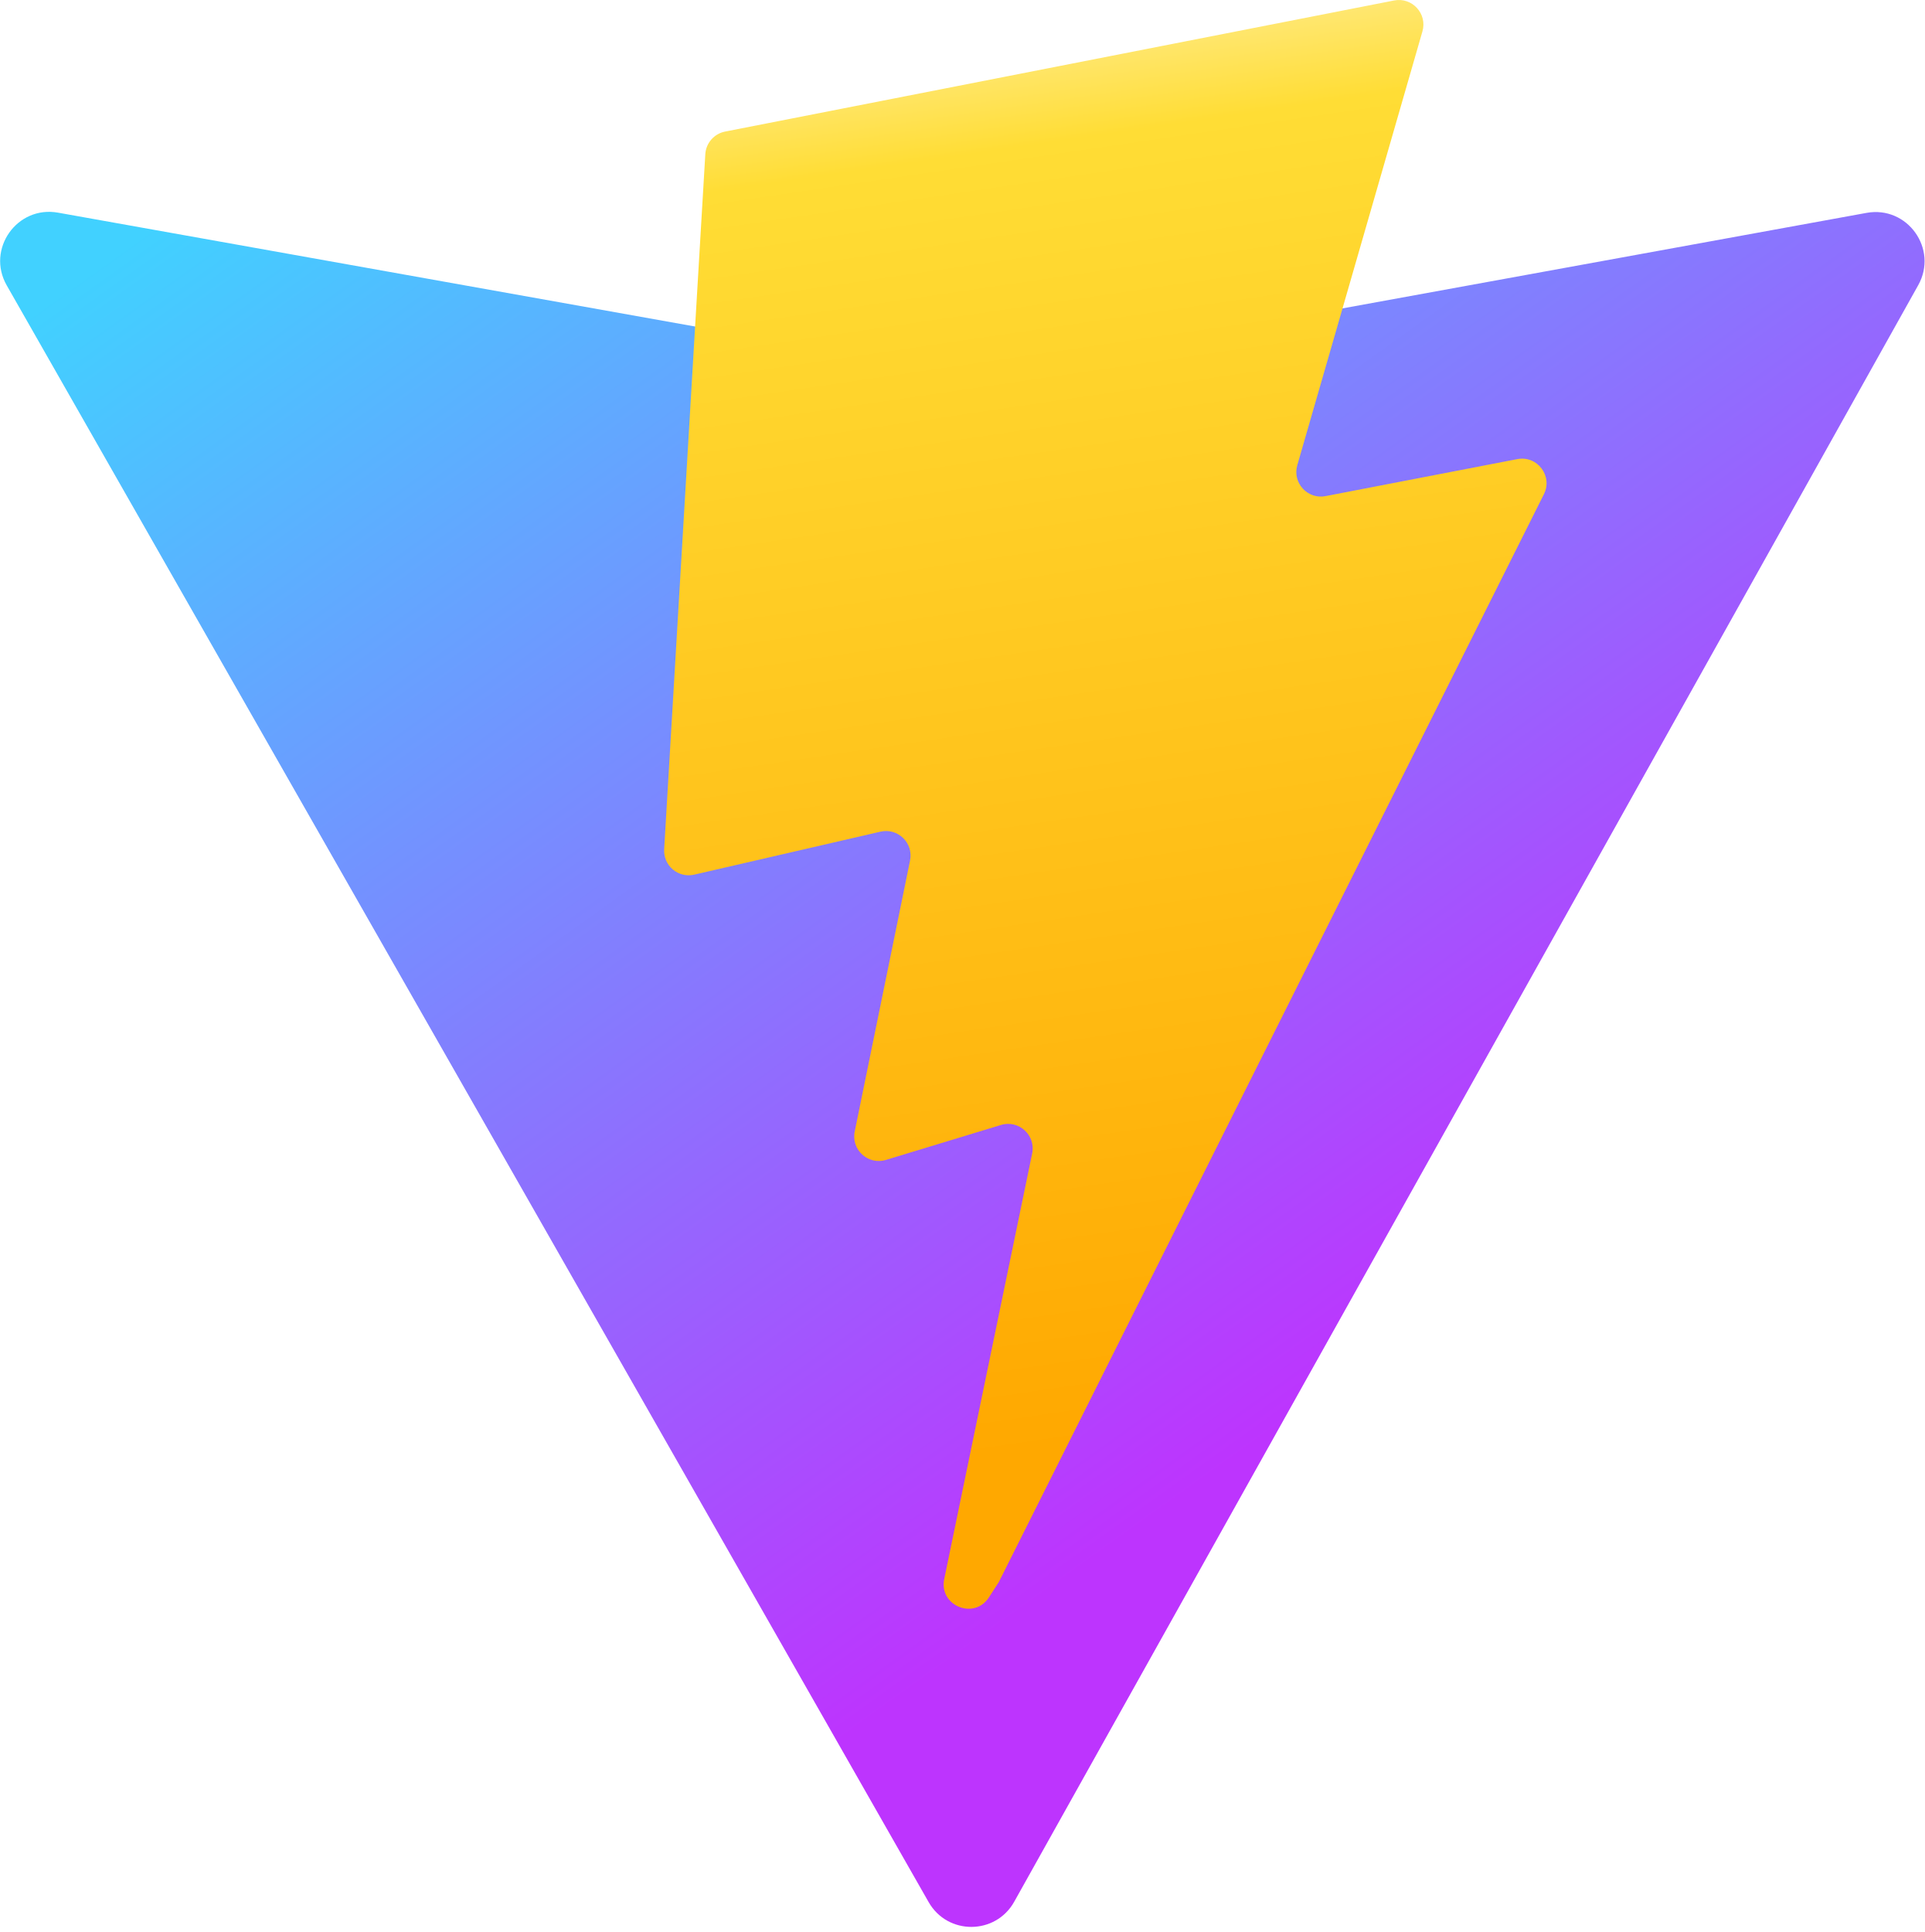
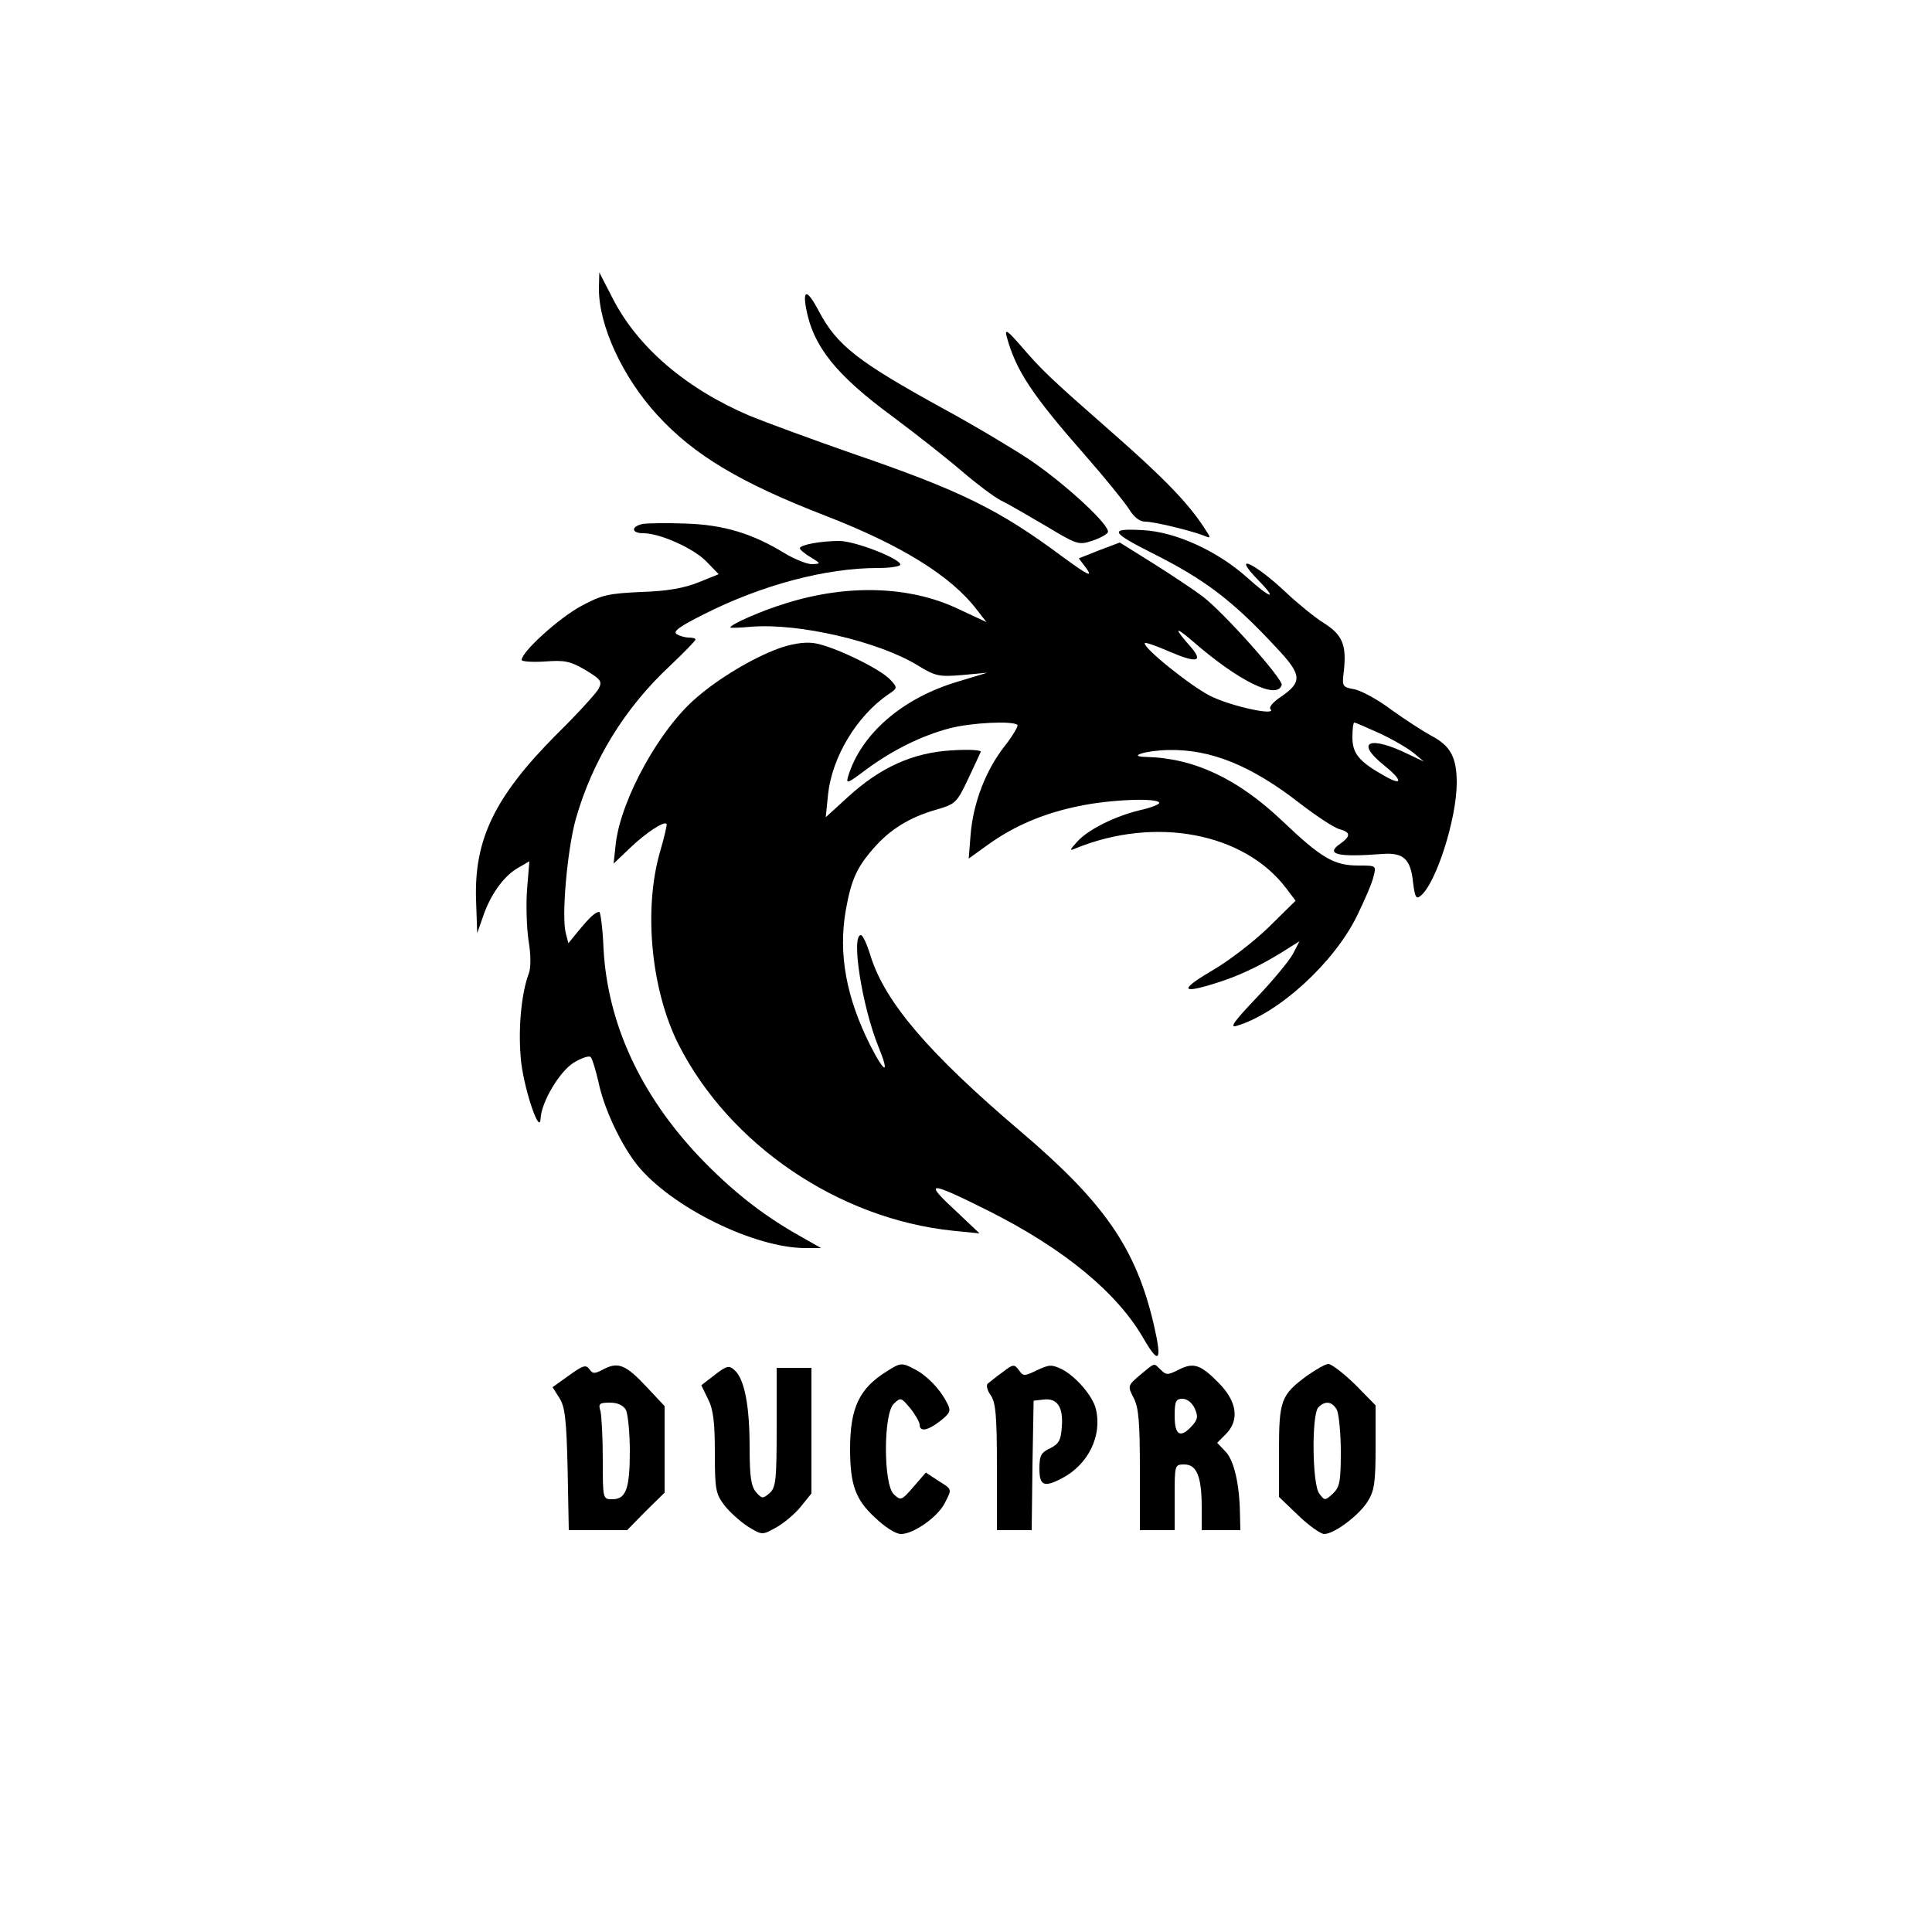
- <svg xmlns="http://www.w3.org/2000/svg" aria-hidden="true" role="img" class="iconify iconify--logos" width="31.88" height="32" preserveAspectRatio="xMidYMid meet" viewBox="0 0 256 257">
-   <defs>
-     <linearGradient id="IconifyId1813088fe1fbc01fb466" x1="-.828%" x2="57.636%" y1="7.652%" y2="78.411%">
-       <stop offset="0%" stop-color="#41D1FF" />
-       <stop offset="100%" stop-color="#BD34FE" />
-     </linearGradient>
-     <linearGradient id="IconifyId1813088fe1fbc01fb467" x1="43.376%" x2="50.316%" y1="2.242%" y2="89.03%">
-       <stop offset="0%" stop-color="#FFEA83" />
-       <stop offset="8.333%" stop-color="#FFDD35" />
-       <stop offset="100%" stop-color="#FFA800" />
-     </linearGradient>
-   </defs>
-   <path fill="url(#IconifyId1813088fe1fbc01fb466)" d="M255.153 37.938L134.897 252.976c-2.483 4.44-8.862 4.466-11.382.048L.875 37.958c-2.746-4.814 1.371-10.646 6.827-9.67l120.385 21.517a6.537 6.537 0 0 0 2.322-.004l117.867-21.483c5.438-.991 9.574 4.796 6.877 9.62Z" />
-   <path fill="url(#IconifyId1813088fe1fbc01fb467)" d="M185.432.063L96.44 17.501a3.268 3.268 0 0 0-2.634 3.014l-5.474 92.456a3.268 3.268 0 0 0 3.997 3.378l24.777-5.718c2.318-.535 4.413 1.507 3.936 3.838l-7.361 36.047c-.495 2.426 1.782 4.5 4.151 3.78l15.304-4.649c2.372-.72 4.652 1.36 4.15 3.788l-11.698 56.621c-.732 3.542 3.979 5.473 5.943 2.437l1.313-2.028l72.516-144.72c1.215-2.423-.88-5.186-3.54-4.672l-25.505 4.922c-2.396.462-4.435-1.77-3.759-4.114l16.646-57.705c.677-2.35-1.37-4.583-3.769-4.113Z" />
+ <svg xmlns="http://www.w3.org/2000/svg" version="1.0" width="500pt" height="500pt" viewBox="0 0 500 500" preserveAspectRatio="xMidYMid meet">
+   <g transform="translate(0,500) scale(0.1,-0.1)" fill="#000000" stroke="none">
+     <path d="M1550 4254 c-1 -95 61 -230 151 -328 95 -104 216 -176 436 -261 196 -76 325 -156 391 -243 l25 -32 -75 35 c-123 58 -283 64 -443 14 -63 -19 -145 -55 -145 -63 0 -1 24 -1 54 2 123 10 330 -38 431 -100 46 -28 55 -30 115 -25 l65 6 -76 -23 c-142 -42 -250 -134 -284 -245 -6 -21 -2 -19 46 17 69 51 144 88 216 107 57 15 164 20 176 9 3 -3 -12 -28 -33 -55 -48 -61 -81 -145 -88 -228 l-5 -63 50 36 c68 49 146 82 236 100 79 17 207 22 207 8 0 -4 -23 -13 -51 -19 -65 -16 -133 -50 -161 -81 -21 -23 -21 -25 -3 -17 205 83 434 40 543 -103 l25 -33 -69 -68 c-38 -37 -105 -89 -149 -114 -88 -52 -78 -61 28 -26 56 19 111 46 176 88 l24 15 -17 -33 c-10 -18 -52 -69 -94 -113 -58 -61 -71 -79 -52 -73 109 32 253 164 312 285 20 41 40 87 43 103 7 27 6 27 -39 27 -64 0 -96 19 -198 116 -115 109 -228 162 -351 165 -53 1 -1 17 58 18 109 2 213 -40 339 -138 44 -34 90 -64 103 -67 29 -8 29 -18 1 -38 -39 -27 -6 -35 110 -26 54 4 73 -13 79 -74 5 -39 8 -44 20 -34 40 33 93 200 93 292 0 66 -16 96 -66 122 -22 12 -68 42 -103 67 -34 26 -77 49 -95 53 -33 6 -33 7 -28 49 7 66 -4 92 -51 122 -23 14 -67 50 -97 78 -82 78 -145 107 -75 35 53 -54 35 -51 -27 5 -77 69 -186 119 -271 123 -88 5 -83 -5 26 -60 136 -68 209 -124 321 -245 66 -70 67 -88 10 -127 -18 -12 -31 -26 -26 -31 18 -19 -102 7 -156 34 -53 27 -178 128 -169 137 2 2 31 -8 65 -23 68 -29 86 -26 56 10 -46 52 -46 59 1 19 119 -104 220 -154 232 -115 5 14 -149 187 -204 229 -21 16 -78 54 -127 85 l-88 55 -53 -20 -53 -21 21 -28 c15 -22 0 -14 -63 32 -164 122 -263 171 -543 267 -103 36 -223 80 -267 98 -164 70 -290 177 -355 305 l-34 66 -1 -41z m2023 -1153 c34 -16 73 -39 87 -51 l25 -21 -40 19 c-100 49 -139 33 -65 -27 50 -40 52 -57 3 -29 -66 37 -83 58 -83 100 0 21 2 38 5 38 3 0 33 -13 68 -29z" />
+     <path d="M2086 4203 c18 -99 77 -173 224 -281 63 -47 144 -111 180 -142 36 -31 81 -65 100 -75 19 -9 72 -40 118 -67 78 -47 84 -49 117 -38 19 6 38 16 42 22 9 16 -109 125 -202 188 -42 28 -142 88 -223 132 -222 122 -276 164 -323 253 -29 55 -42 58 -33 8z" />
+     <path d="M2605 4130 c24 -89 66 -152 204 -309 50 -57 100 -119 112 -137 13 -22 28 -34 43 -34 22 0 114 -22 151 -36 20 -8 20 -8 1 21 -41 63 -106 130 -236 244 -163 143 -183 162 -238 226 -34 39 -42 45 -37 25z" />
+     <path d="M1663 3644 c-31 -7 -29 -24 2 -24 43 0 130 -39 163 -73 l32 -33 -52 -21 c-37 -15 -82 -23 -148 -25 -85 -4 -102 -7 -157 -37 -57 -31 -153 -118 -153 -139 0 -4 27 -6 60 -4 51 4 66 1 105 -22 41 -25 44 -29 34 -49 -7 -12 -56 -66 -110 -119 -158 -159 -212 -270 -207 -426 l3 -87 14 40 c19 58 54 107 90 128 l31 18 -6 -73 c-3 -40 -1 -100 4 -133 6 -35 6 -69 1 -83 -21 -55 -29 -154 -20 -233 10 -77 48 -187 50 -144 2 43 49 122 86 145 20 12 40 19 44 14 4 -5 13 -34 20 -65 14 -68 58 -161 100 -214 88 -109 303 -215 436 -215 l40 0 -58 33 c-94 53 -174 116 -258 204 -152 161 -236 344 -247 536 -2 53 -8 97 -11 97 -10 0 -25 -14 -53 -48 l-27 -33 -7 27 c-11 44 4 214 26 294 43 151 126 287 244 397 36 34 66 65 66 68 0 3 -8 5 -17 5 -10 0 -24 4 -32 9 -10 7 8 20 70 51 150 76 316 120 450 120 33 0 59 4 59 9 0 15 -117 61 -158 61 -48 0 -102 -10 -102 -19 0 -3 12 -14 28 -23 27 -17 27 -17 3 -18 -13 0 -45 13 -70 28 -83 51 -158 74 -256 77 -49 2 -100 1 -112 -1z" />
+     <path d="M2013 3321 c-65 -24 -154 -77 -211 -127 -94 -80 -193 -259 -208 -374 l-6 -55 43 41 c42 40 87 69 94 62 2 -2 -6 -35 -17 -73 -43 -149 -23 -357 48 -498 132 -260 414 -451 709 -482 l70 -7 -57 54 c-90 83 -79 84 83 3 194 -98 331 -211 399 -330 40 -69 48 -58 26 37 -46 197 -127 315 -346 501 -235 200 -349 332 -387 453 -9 30 -20 54 -25 54 -26 0 3 -184 45 -288 30 -73 18 -73 -20 1 -63 125 -84 238 -64 352 14 78 28 110 73 161 42 48 93 79 159 98 52 15 55 18 84 79 16 34 31 66 33 71 3 5 -31 7 -76 4 -100 -6 -184 -44 -268 -121 l-57 -52 6 59 c10 96 74 203 156 259 24 16 24 17 6 37 -27 30 -155 91 -201 96 -24 3 -59 -3 -91 -15z" />
+     <path d="M1472 1440 l-42 -30 17 -27 c15 -22 19 -55 22 -185 l3 -158 75 0 76 0 48 49 49 48 0 112 0 112 -46 49 c-54 58 -74 66 -111 47 -24 -13 -29 -13 -38 0 -9 12 -17 9 -53 -17z m148 -89 c5 -11 10 -59 10 -106 0 -98 -10 -125 -45 -125 -25 0 -25 0 -25 103 0 56 -3 112 -6 125 -6 19 -3 22 24 22 21 0 35 -7 42 -19z" />
+     <path d="M1850 1442 l-35 -27 17 -35 c14 -27 18 -60 18 -139 0 -95 2 -107 25 -137 13 -17 41 -42 61 -55 36 -22 37 -22 71 -3 19 10 48 34 64 53 l29 36 0 162 0 163 -45 0 -45 0 0 -153 c0 -137 -2 -156 -18 -171 -18 -15 -20 -15 -35 2 -13 15 -17 39 -17 116 0 107 -13 177 -39 200 -14 13 -20 12 -51 -12z" />
+     <path d="M2295 1451 c-71 -44 -95 -94 -95 -201 0 -92 14 -131 64 -177 26 -25 54 -43 68 -43 32 0 95 44 113 80 19 37 20 35 -17 58 l-32 21 -32 -37 c-31 -36 -33 -36 -51 -19 -27 26 -27 208 0 234 18 17 19 17 43 -12 13 -16 24 -36 24 -42 0 -20 22 -15 54 10 26 21 28 26 16 48 -18 35 -51 69 -82 85 -34 18 -37 18 -73 -5z" />
+     <path d="M2595 1449 c-17 -12 -34 -26 -39 -30 -4 -4 -1 -18 8 -30 13 -19 16 -53 16 -186 l0 -163 45 0 45 0 2 168 3 167 26 3 c35 4 51 -19 47 -70 -2 -35 -8 -45 -30 -56 -24 -11 -28 -19 -28 -53 0 -44 12 -49 58 -25 69 36 105 111 88 180 -8 33 -51 83 -87 102 -27 13 -33 13 -65 -2 -33 -16 -36 -16 -47 0 -12 16 -15 16 -42 -5z" />
+     <path d="M2951 1442 c-33 -28 -33 -29 -17 -60 13 -25 16 -63 16 -187 l0 -155 45 0 45 0 0 85 c0 84 0 85 25 85 32 0 45 -31 45 -111 l0 -59 50 0 50 0 -1 43 c-1 74 -15 137 -37 160 l-22 23 22 22 c36 36 30 84 -17 132 -48 49 -66 55 -105 35 -28 -14 -32 -14 -46 0 -19 18 -13 20 -53 -13z m141 -87 c9 -21 8 -28 -7 -45 -30 -33 -45 -25 -45 25 0 38 3 45 20 45 12 0 25 -10 32 -25z" />
+     <path d="M3383 1440 c-68 -50 -73 -64 -73 -196 l0 -118 50 -48 c27 -26 58 -48 67 -48 26 0 91 49 113 85 17 27 20 50 20 140 l0 108 -53 54 c-30 29 -61 53 -69 53 -8 0 -32 -14 -55 -30z m77 -89 c5 -11 10 -60 10 -109 0 -77 -3 -91 -21 -108 -20 -18 -21 -18 -35 1 -18 24 -20 205 -2 223 18 18 36 15 48 -7z" />
+   </g>
</svg>
